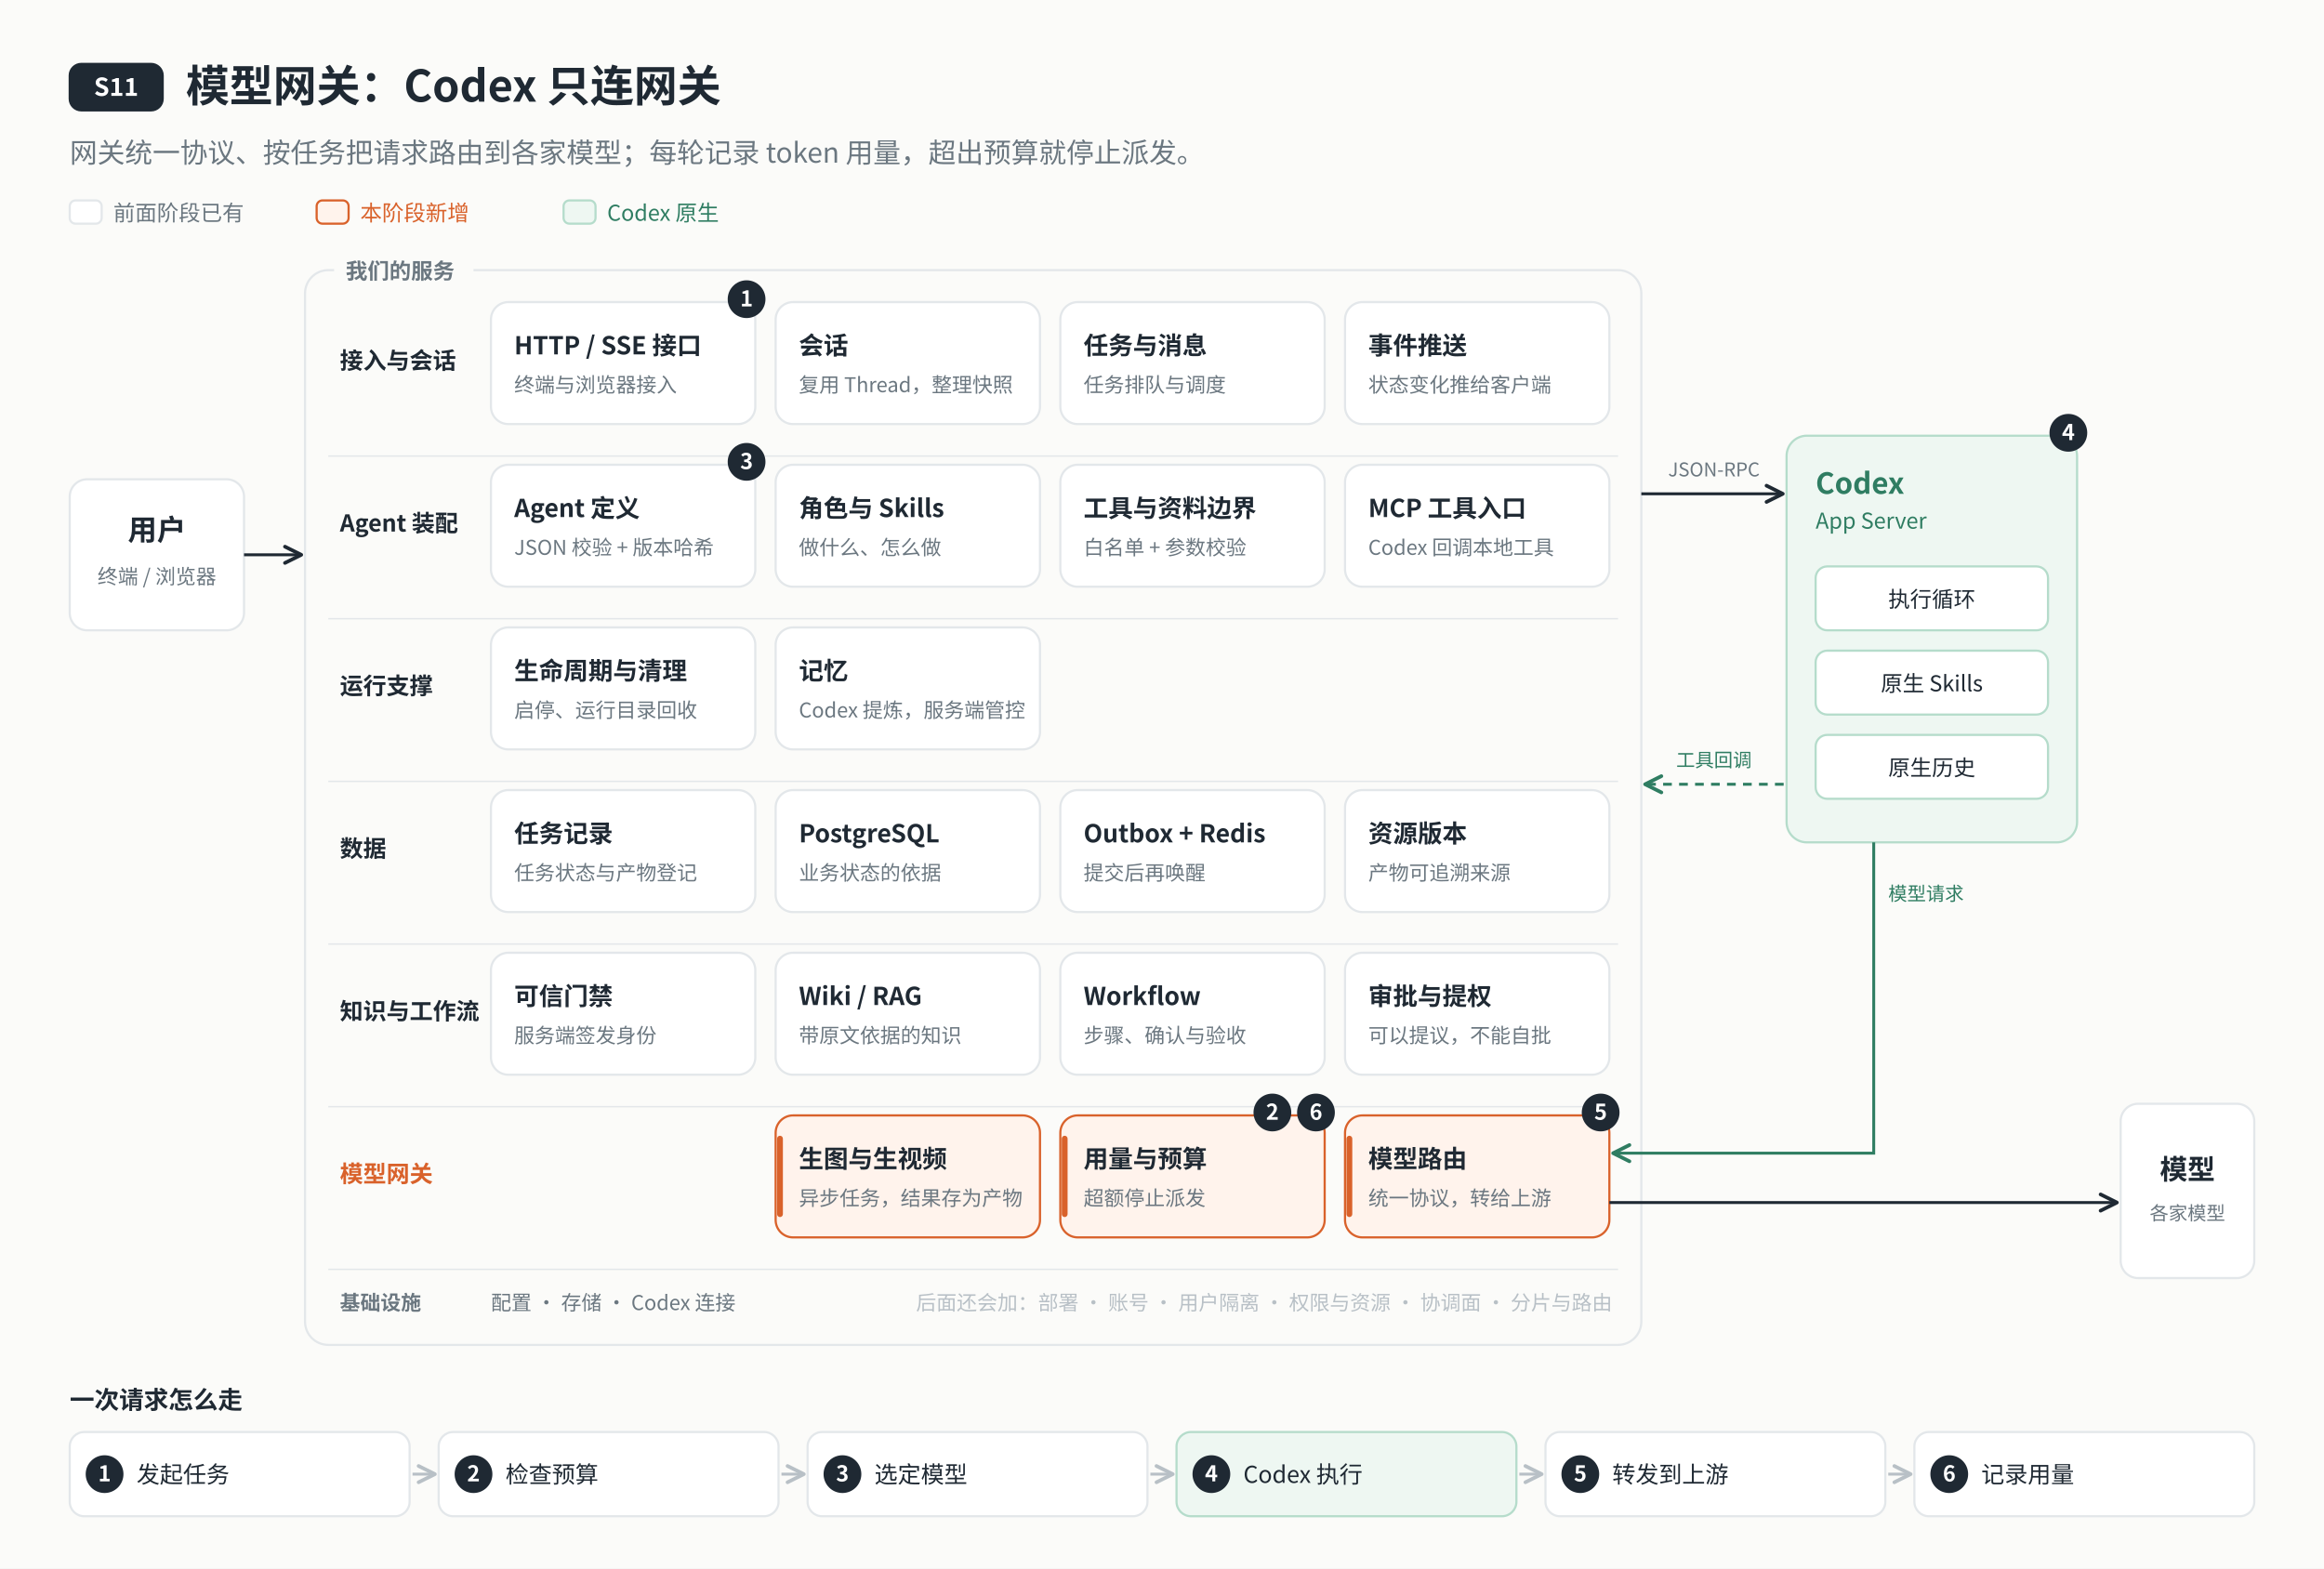
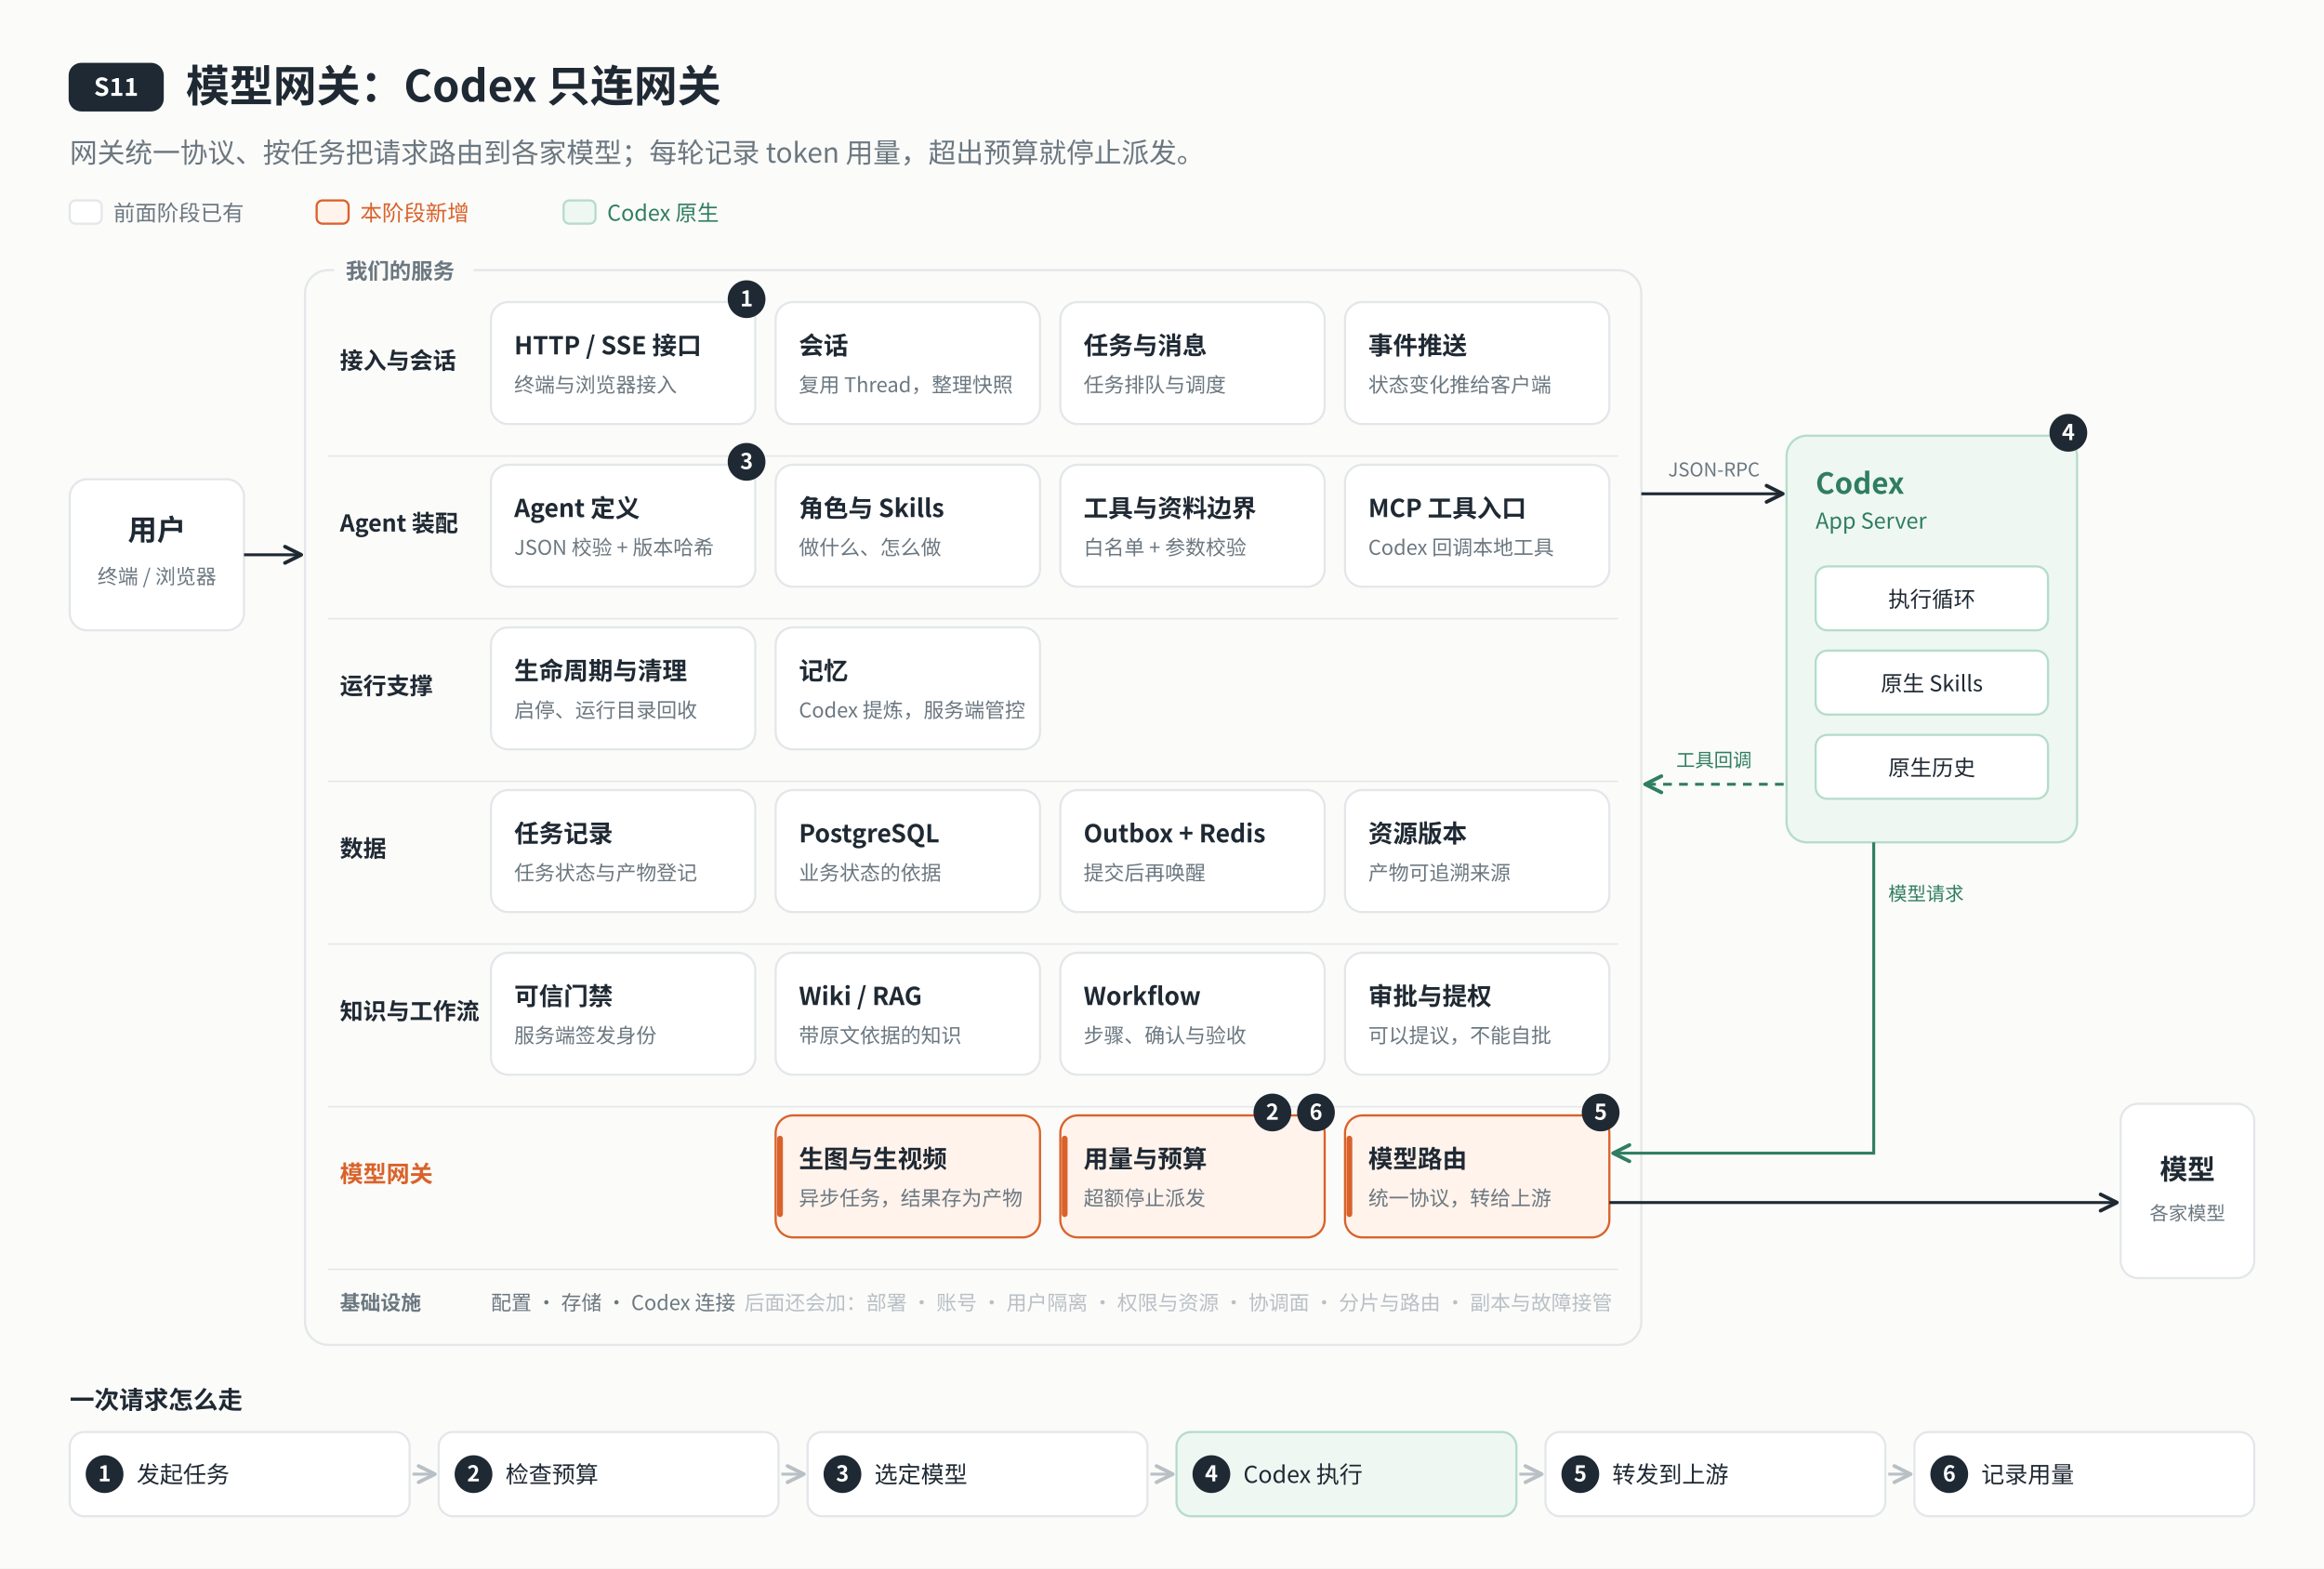
<svg xmlns="http://www.w3.org/2000/svg" width="1600" height="1080" viewBox="0 0 1600 1080" role="img" aria-labelledby="title desc">
  <defs>
    <marker id="mB8C0C6" viewBox="0 0 10 10" refX="8" refY="5" markerWidth="7" markerHeight="7" orient="auto-start-reverse">
      <path d="M1 1 L9 5 L1 9" fill="none" stroke="#B8C0C6" stroke-width="1.8" stroke-linecap="round" stroke-linejoin="round" />
    </marker>
    <marker id="m1F2933" viewBox="0 0 10 10" refX="8" refY="5" markerWidth="7" markerHeight="7" orient="auto-start-reverse">
      <path d="M1 1 L9 5 L1 9" fill="none" stroke="#1F2933" stroke-width="1.8" stroke-linecap="round" stroke-linejoin="round" />
    </marker>
    <marker id="m2F7D62" viewBox="0 0 10 10" refX="8" refY="5" markerWidth="7" markerHeight="7" orient="auto-start-reverse">
      <path d="M1 1 L9 5 L1 9" fill="none" stroke="#2F7D62" stroke-width="1.8" stroke-linecap="round" stroke-linejoin="round" />
    </marker>
  </defs>
  <g font-family="PingFang SC, Microsoft YaHei, Noto Sans CJK SC, sans-serif">
    <rect x="0" y="0" width="1600" height="1080" fill="#FBFBF9" />
    <rect x="48" y="44" width="64" height="32" rx="8" fill="#1F2933" stroke="#1F2933" stroke-width="1.5" />
    <text x="80" y="66" font-size="17" fill="#fff" font-weight="700" text-anchor="middle">S11</text>
    <text x="128" y="70" font-size="30" fill="#1F2933" font-weight="700" text-anchor="start">模型网关：Codex 只连网关</text>
    <text x="48" y="112" font-size="19" fill="#6B7780" font-weight="400" text-anchor="start">网关统一协议、按任务把请求路由到各家模型；每轮记录 token 用量，超出预算就停止派发。</text>
    <rect x="48" y="138" width="22" height="16" rx="4" fill="#FFFFFF" stroke="#E3E7EA" stroke-width="1.5" />
    <text x="78" y="152" font-size="15" fill="#6B7780" font-weight="400" text-anchor="start">前面阶段已有</text>
    <rect x="218" y="138" width="22" height="16" rx="4" fill="#FFF3EC" stroke="#D9622B" stroke-width="1.5" />
    <text x="248" y="152" font-size="15" fill="#D9622B" font-weight="400" text-anchor="start">本阶段新增</text>
    <rect x="388" y="138" width="22" height="16" rx="4" fill="#EEF7F2" stroke="#B5DCCB" stroke-width="1.5" />
    <text x="418" y="152" font-size="15" fill="#2F7D62" font-weight="400" text-anchor="start">Codex 原生</text>
    <rect x="48" y="330" width="120" height="104" rx="12" fill="#FFFFFF" stroke="#E3E7EA" stroke-width="1.5" />
    <text x="108" y="372" font-size="20" fill="#1F2933" font-weight="600" text-anchor="middle">用户</text>
    <text x="108" y="402" font-size="14" fill="#6B7780" font-weight="400" text-anchor="middle">终端 / 浏览器</text>
    <rect x="210" y="186" width="920" height="740" rx="16" fill="none" stroke="#E3E7EA" stroke-width="1.5" />
    <rect x="230" y="175" width="96" height="22" fill="#FBFBF9" />
    <text x="238" y="192" font-size="15" fill="#6B7780" font-weight="600" text-anchor="start">我们的服务</text>
    <text x="234" y="254" font-size="16" fill="#1F2933" font-weight="600" text-anchor="start">接入与会话</text>
    <rect x="338" y="208" width="182" height="84" rx="12" fill="#FFFFFF" stroke="#E3E7EA" stroke-width="1.5" />
    <text x="354" y="244" font-size="17" fill="#1F2933" font-weight="600" text-anchor="start">HTTP / SSE 接口</text>
    <text x="354" y="270" font-size="14" fill="#6B7780" font-weight="400" text-anchor="start">终端与浏览器接入</text>
    <rect x="534" y="208" width="182" height="84" rx="12" fill="#FFFFFF" stroke="#E3E7EA" stroke-width="1.5" />
    <text x="550" y="244" font-size="17" fill="#1F2933" font-weight="600" text-anchor="start">会话</text>
    <text x="550" y="270" font-size="14" fill="#6B7780" font-weight="400" text-anchor="start">复用 Thread，整理快照</text>
    <rect x="730" y="208" width="182" height="84" rx="12" fill="#FFFFFF" stroke="#E3E7EA" stroke-width="1.5" />
    <text x="746" y="244" font-size="17" fill="#1F2933" font-weight="600" text-anchor="start">任务与消息</text>
    <text x="746" y="270" font-size="14" fill="#6B7780" font-weight="400" text-anchor="start">任务排队与调度</text>
    <rect x="926" y="208" width="182" height="84" rx="12" fill="#FFFFFF" stroke="#E3E7EA" stroke-width="1.5" />
    <text x="942" y="244" font-size="17" fill="#1F2933" font-weight="600" text-anchor="start">事件推送</text>
    <text x="942" y="270" font-size="14" fill="#6B7780" font-weight="400" text-anchor="start">状态变化推给客户端</text>
    <text x="234" y="366" font-size="16" fill="#1F2933" font-weight="600" text-anchor="start">Agent 装配</text>
    <line x1="226" y1="314" x2="1114" y2="314" stroke="#E3E7EA" stroke-width="1" />
    <rect x="338" y="320" width="182" height="84" rx="12" fill="#FFFFFF" stroke="#E3E7EA" stroke-width="1.5" />
    <text x="354" y="356" font-size="17" fill="#1F2933" font-weight="600" text-anchor="start">Agent 定义</text>
    <text x="354" y="382" font-size="14" fill="#6B7780" font-weight="400" text-anchor="start">JSON 校验 + 版本哈希</text>
    <rect x="534" y="320" width="182" height="84" rx="12" fill="#FFFFFF" stroke="#E3E7EA" stroke-width="1.5" />
    <text x="550" y="356" font-size="17" fill="#1F2933" font-weight="600" text-anchor="start">角色与 Skills</text>
    <text x="550" y="382" font-size="14" fill="#6B7780" font-weight="400" text-anchor="start">做什么、怎么做</text>
    <rect x="730" y="320" width="182" height="84" rx="12" fill="#FFFFFF" stroke="#E3E7EA" stroke-width="1.5" />
    <text x="746" y="356" font-size="17" fill="#1F2933" font-weight="600" text-anchor="start">工具与资料边界</text>
    <text x="746" y="382" font-size="14" fill="#6B7780" font-weight="400" text-anchor="start">白名单 + 参数校验</text>
    <rect x="926" y="320" width="182" height="84" rx="12" fill="#FFFFFF" stroke="#E3E7EA" stroke-width="1.5" />
    <text x="942" y="356" font-size="17" fill="#1F2933" font-weight="600" text-anchor="start">MCP 工具入口</text>
    <text x="942" y="382" font-size="14" fill="#6B7780" font-weight="400" text-anchor="start">Codex 回调本地工具</text>
    <text x="234" y="478" font-size="16" fill="#1F2933" font-weight="600" text-anchor="start">运行支撑</text>
    <line x1="226" y1="426" x2="1114" y2="426" stroke="#E3E7EA" stroke-width="1" />
    <rect x="338" y="432" width="182" height="84" rx="12" fill="#FFFFFF" stroke="#E3E7EA" stroke-width="1.5" />
    <text x="354" y="468" font-size="17" fill="#1F2933" font-weight="600" text-anchor="start">生命周期与清理</text>
    <text x="354" y="494" font-size="14" fill="#6B7780" font-weight="400" text-anchor="start">启停、运行目录回收</text>
    <rect x="534" y="432" width="182" height="84" rx="12" fill="#FFFFFF" stroke="#E3E7EA" stroke-width="1.5" />
    <text x="550" y="468" font-size="17" fill="#1F2933" font-weight="600" text-anchor="start">记忆</text>
    <text x="550" y="494" font-size="14" fill="#6B7780" font-weight="400" text-anchor="start">Codex 提炼，服务端管控</text>
    <text x="234" y="590" font-size="16" fill="#1F2933" font-weight="600" text-anchor="start">数据</text>
    <line x1="226" y1="538" x2="1114" y2="538" stroke="#E3E7EA" stroke-width="1" />
    <rect x="338" y="544" width="182" height="84" rx="12" fill="#FFFFFF" stroke="#E3E7EA" stroke-width="1.5" />
    <text x="354" y="580" font-size="17" fill="#1F2933" font-weight="600" text-anchor="start">任务记录</text>
    <text x="354" y="606" font-size="14" fill="#6B7780" font-weight="400" text-anchor="start">任务状态与产物登记</text>
    <rect x="534" y="544" width="182" height="84" rx="12" fill="#FFFFFF" stroke="#E3E7EA" stroke-width="1.5" />
    <text x="550" y="580" font-size="17" fill="#1F2933" font-weight="600" text-anchor="start">PostgreSQL</text>
    <text x="550" y="606" font-size="14" fill="#6B7780" font-weight="400" text-anchor="start">业务状态的依据</text>
    <rect x="730" y="544" width="182" height="84" rx="12" fill="#FFFFFF" stroke="#E3E7EA" stroke-width="1.5" />
    <text x="746" y="580" font-size="17" fill="#1F2933" font-weight="600" text-anchor="start">Outbox + Redis</text>
    <text x="746" y="606" font-size="14" fill="#6B7780" font-weight="400" text-anchor="start">提交后再唤醒</text>
    <rect x="926" y="544" width="182" height="84" rx="12" fill="#FFFFFF" stroke="#E3E7EA" stroke-width="1.5" />
    <text x="942" y="580" font-size="17" fill="#1F2933" font-weight="600" text-anchor="start">资源版本</text>
    <text x="942" y="606" font-size="14" fill="#6B7780" font-weight="400" text-anchor="start">产物可追溯来源</text>
    <text x="234" y="702" font-size="16" fill="#1F2933" font-weight="600" text-anchor="start">知识与工作流</text>
    <line x1="226" y1="650" x2="1114" y2="650" stroke="#E3E7EA" stroke-width="1" />
    <rect x="338" y="656" width="182" height="84" rx="12" fill="#FFFFFF" stroke="#E3E7EA" stroke-width="1.5" />
    <text x="354" y="692" font-size="17" fill="#1F2933" font-weight="600" text-anchor="start">可信门禁</text>
    <text x="354" y="718" font-size="14" fill="#6B7780" font-weight="400" text-anchor="start">服务端签发身份</text>
    <rect x="534" y="656" width="182" height="84" rx="12" fill="#FFFFFF" stroke="#E3E7EA" stroke-width="1.5" />
    <text x="550" y="692" font-size="17" fill="#1F2933" font-weight="600" text-anchor="start">Wiki / RAG</text>
    <text x="550" y="718" font-size="14" fill="#6B7780" font-weight="400" text-anchor="start">带原文依据的知识</text>
    <rect x="730" y="656" width="182" height="84" rx="12" fill="#FFFFFF" stroke="#E3E7EA" stroke-width="1.5" />
    <text x="746" y="692" font-size="17" fill="#1F2933" font-weight="600" text-anchor="start">Workflow</text>
    <text x="746" y="718" font-size="14" fill="#6B7780" font-weight="400" text-anchor="start">步骤、确认与验收</text>
    <rect x="926" y="656" width="182" height="84" rx="12" fill="#FFFFFF" stroke="#E3E7EA" stroke-width="1.5" />
    <text x="942" y="692" font-size="17" fill="#1F2933" font-weight="600" text-anchor="start">审批与提权</text>
    <text x="942" y="718" font-size="14" fill="#6B7780" font-weight="400" text-anchor="start">可以提议，不能自批</text>
    <text x="234" y="814" font-size="16" fill="#D9622B" font-weight="600" text-anchor="start">模型网关</text>
    <line x1="226" y1="762" x2="1114" y2="762" stroke="#E3E7EA" stroke-width="1" />
    <rect x="534" y="768" width="182" height="84" rx="12" fill="#FFF3EC" stroke="#D9622B" stroke-width="1.5" />
    <rect x="535" y="782" width="4" height="56" rx="2" fill="#D9622B" />
    <text x="550" y="804" font-size="17" fill="#1F2933" font-weight="600" text-anchor="start">生图与生视频</text>
    <text x="550" y="830" font-size="14" fill="#6B7780" font-weight="400" text-anchor="start">异步任务，结果存为产物</text>
    <rect x="730" y="768" width="182" height="84" rx="12" fill="#FFF3EC" stroke="#D9622B" stroke-width="1.5" />
    <rect x="731" y="782" width="4" height="56" rx="2" fill="#D9622B" />
    <text x="746" y="804" font-size="17" fill="#1F2933" font-weight="600" text-anchor="start">用量与预算</text>
    <text x="746" y="830" font-size="14" fill="#6B7780" font-weight="400" text-anchor="start">超额停止派发</text>
    <rect x="926" y="768" width="182" height="84" rx="12" fill="#FFF3EC" stroke="#D9622B" stroke-width="1.5" />
    <rect x="927" y="782" width="4" height="56" rx="2" fill="#D9622B" />
    <text x="942" y="804" font-size="17" fill="#1F2933" font-weight="600" text-anchor="start">模型路由</text>
    <text x="942" y="830" font-size="14" fill="#6B7780" font-weight="400" text-anchor="start">统一协议，转给上游</text>
    <line x1="226" y1="874" x2="1114" y2="874" stroke="#E3E7EA" stroke-width="1" />
    <text x="234" y="902" font-size="14" fill="#6B7780" font-weight="600" text-anchor="start">基础设施</text>
    <text x="338" y="902" font-size="14" fill="#6B7780" font-weight="400" text-anchor="start">配置 · 存储 · Codex 连接</text>
-     <text x="1110" y="902" font-size="14" fill="#B8C0C6" font-weight="400" text-anchor="end">后面还会加：部署 · 账号 · 用户隔离 · 权限与资源 · 协调面 · 分片与路由</text>
+     <text x="1110" y="902" font-size="14" fill="#B8C0C6" font-weight="400" text-anchor="end">后面还会加：部署 · 账号 · 用户隔离 · 权限与资源 · 协调面 · 分片与路由 · 副本与故障接管</text>
    <rect x="1230" y="300" width="200" height="280" rx="14" fill="#EEF7F2" stroke="#B5DCCB" stroke-width="1.5" />
    <text x="1250" y="340" font-size="20" fill="#2F7D62" font-weight="700" text-anchor="start">Codex</text>
    <text x="1250" y="364" font-size="15" fill="#2F7D62" font-weight="400" text-anchor="start">App Server</text>
    <rect x="1250" y="390" width="160" height="44" rx="8" fill="#FFFFFF" stroke="#B5DCCB" stroke-width="1.5" />
    <text x="1330" y="418" font-size="15" fill="#1F2933" font-weight="500" text-anchor="middle">执行循环</text>
    <rect x="1250" y="448" width="160" height="44" rx="8" fill="#FFFFFF" stroke="#B5DCCB" stroke-width="1.5" />
    <text x="1330" y="476" font-size="15" fill="#1F2933" font-weight="500" text-anchor="middle">原生 Skills</text>
    <rect x="1250" y="506" width="160" height="44" rx="8" fill="#FFFFFF" stroke="#B5DCCB" stroke-width="1.5" />
    <text x="1330" y="534" font-size="15" fill="#1F2933" font-weight="500" text-anchor="middle">原生历史</text>
    <rect x="1460" y="760" width="92" height="120" rx="12" fill="#FFFFFF" stroke="#E3E7EA" stroke-width="1.5" />
    <text x="1506" y="812" font-size="19" fill="#1F2933" font-weight="600" text-anchor="middle">模型</text>
    <text x="1506" y="840" font-size="13" fill="#6B7780" font-weight="400" text-anchor="middle">各家模型</text>
    <path d="M168,382 L206,382" fill="none" stroke="#1F2933" stroke-width="2" marker-end="url(#m1F2933)" />
    <path d="M1130,340 L1226,340" fill="none" stroke="#1F2933" stroke-width="2" marker-end="url(#m1F2933)" />
    <text x="1180" y="328" font-size="13" fill="#6B7780" font-weight="500" text-anchor="middle">JSON-RPC</text>
    <path d="M1228,540 L1134,540" fill="none" stroke="#2F7D62" stroke-width="2" stroke-dasharray="6 5" marker-end="url(#m2F7D62)" />
    <text x="1180" y="528" font-size="13" fill="#2F7D62" font-weight="500" text-anchor="middle">工具回调</text>
    <path d="M1290,580 L1290,794 L1112,794" fill="none" stroke="#2F7D62" stroke-width="2" marker-end="url(#m2F7D62)" />
    <text x="1300" y="620" font-size="13" fill="#2F7D62" font-weight="500" text-anchor="start">模型请求</text>
    <path d="M1108,828 L1456,828" fill="none" stroke="#1F2933" stroke-width="2" marker-end="url(#m1F2933)" />
    <circle cx="514" cy="206" r="13" fill="#1F2933" />
    <text x="514" y="211" font-size="15" fill="#fff" font-weight="700" text-anchor="middle">1</text>
    <circle cx="876" cy="766" r="13" fill="#1F2933" />
    <text x="876" y="771" font-size="15" fill="#fff" font-weight="700" text-anchor="middle">2</text>
    <circle cx="906" cy="766" r="13" fill="#1F2933" />
    <text x="906" y="771" font-size="15" fill="#fff" font-weight="700" text-anchor="middle">6</text>
    <circle cx="514" cy="318" r="13" fill="#1F2933" />
    <text x="514" y="323" font-size="15" fill="#fff" font-weight="700" text-anchor="middle">3</text>
    <circle cx="1424" cy="298" r="13" fill="#1F2933" />
    <text x="1424" y="303" font-size="15" fill="#fff" font-weight="700" text-anchor="middle">4</text>
    <circle cx="1102" cy="766" r="13" fill="#1F2933" />
    <text x="1102" y="771" font-size="15" fill="#fff" font-weight="700" text-anchor="middle">5</text>
    <text x="48" y="970" font-size="17" fill="#1F2933" font-weight="700" text-anchor="start">一次请求怎么走</text>
    <rect x="48" y="986" width="234" height="58" rx="10" fill="#FFFFFF" stroke="#E3E7EA" stroke-width="1.5" />
    <circle cx="72" cy="1015" r="13" fill="#1F2933" />
    <text x="72" y="1020" font-size="15" fill="#fff" font-weight="700" text-anchor="middle">1</text>
    <text x="94" y="1021" font-size="16" fill="#1F2933" font-weight="500" text-anchor="start">发起任务</text>
    <path d="M284,1015 L298,1015" fill="none" stroke="#B8C0C6" stroke-width="2" marker-end="url(#mB8C0C6)" />
    <rect x="302" y="986" width="234" height="58" rx="10" fill="#FFFFFF" stroke="#E3E7EA" stroke-width="1.5" />
    <circle cx="326" cy="1015" r="13" fill="#1F2933" />
    <text x="326" y="1020" font-size="15" fill="#fff" font-weight="700" text-anchor="middle">2</text>
    <text x="348" y="1021" font-size="16" fill="#1F2933" font-weight="500" text-anchor="start">检查预算</text>
    <path d="M538,1015 L552,1015" fill="none" stroke="#B8C0C6" stroke-width="2" marker-end="url(#mB8C0C6)" />
    <rect x="556" y="986" width="234" height="58" rx="10" fill="#FFFFFF" stroke="#E3E7EA" stroke-width="1.5" />
    <circle cx="580" cy="1015" r="13" fill="#1F2933" />
    <text x="580" y="1020" font-size="15" fill="#fff" font-weight="700" text-anchor="middle">3</text>
    <text x="602" y="1021" font-size="16" fill="#1F2933" font-weight="500" text-anchor="start">选定模型</text>
    <path d="M792,1015 L806,1015" fill="none" stroke="#B8C0C6" stroke-width="2" marker-end="url(#mB8C0C6)" />
    <rect x="810" y="986" width="234" height="58" rx="10" fill="#EEF7F2" stroke="#B5DCCB" stroke-width="1.5" />
    <circle cx="834" cy="1015" r="13" fill="#1F2933" />
    <text x="834" y="1020" font-size="15" fill="#fff" font-weight="700" text-anchor="middle">4</text>
    <text x="856" y="1021" font-size="16" fill="#1F2933" font-weight="500" text-anchor="start">Codex 执行</text>
    <path d="M1046,1015 L1060,1015" fill="none" stroke="#B8C0C6" stroke-width="2" marker-end="url(#mB8C0C6)" />
    <rect x="1064" y="986" width="234" height="58" rx="10" fill="#FFFFFF" stroke="#E3E7EA" stroke-width="1.5" />
    <circle cx="1088" cy="1015" r="13" fill="#1F2933" />
    <text x="1088" y="1020" font-size="15" fill="#fff" font-weight="700" text-anchor="middle">5</text>
    <text x="1110" y="1021" font-size="16" fill="#1F2933" font-weight="500" text-anchor="start">转发到上游</text>
    <path d="M1300,1015 L1314,1015" fill="none" stroke="#B8C0C6" stroke-width="2" marker-end="url(#mB8C0C6)" />
    <rect x="1318" y="986" width="234" height="58" rx="10" fill="#FFFFFF" stroke="#E3E7EA" stroke-width="1.5" />
    <circle cx="1342" cy="1015" r="13" fill="#1F2933" />
    <text x="1342" y="1020" font-size="15" fill="#fff" font-weight="700" text-anchor="middle">6</text>
    <text x="1364" y="1021" font-size="16" fill="#1F2933" font-weight="500" text-anchor="start">记录用量</text>
  </g>
</svg>
